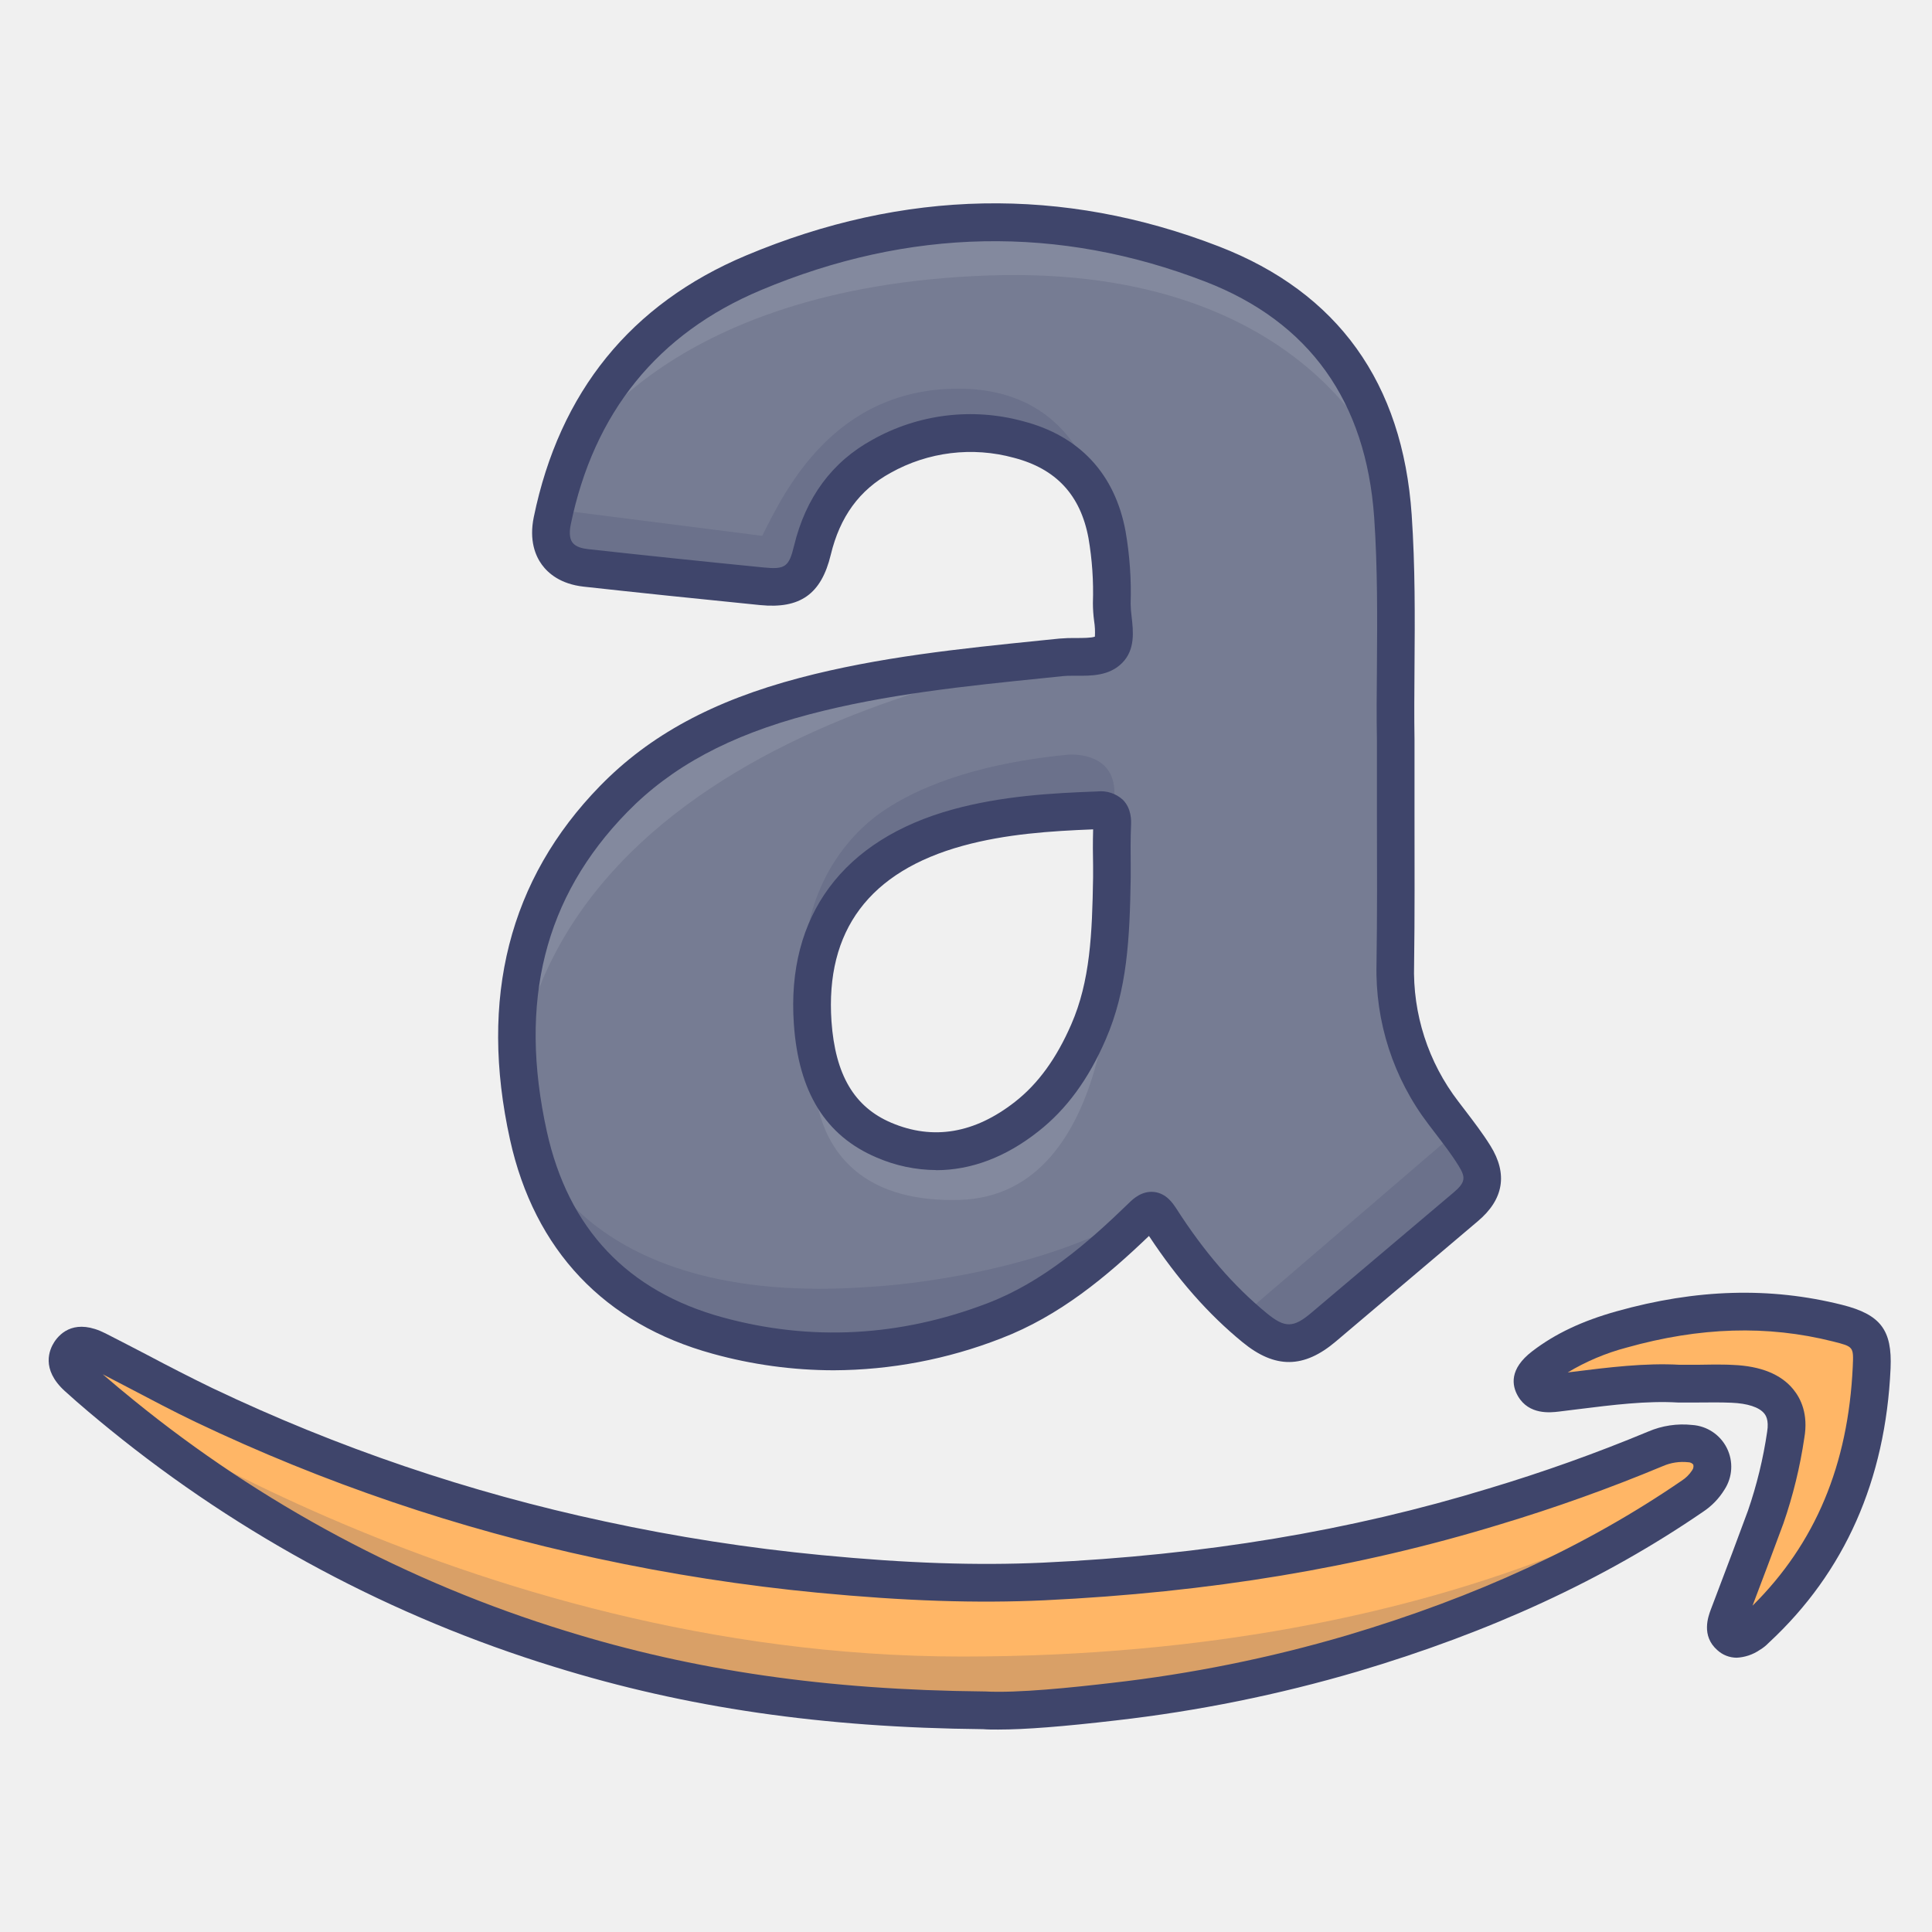
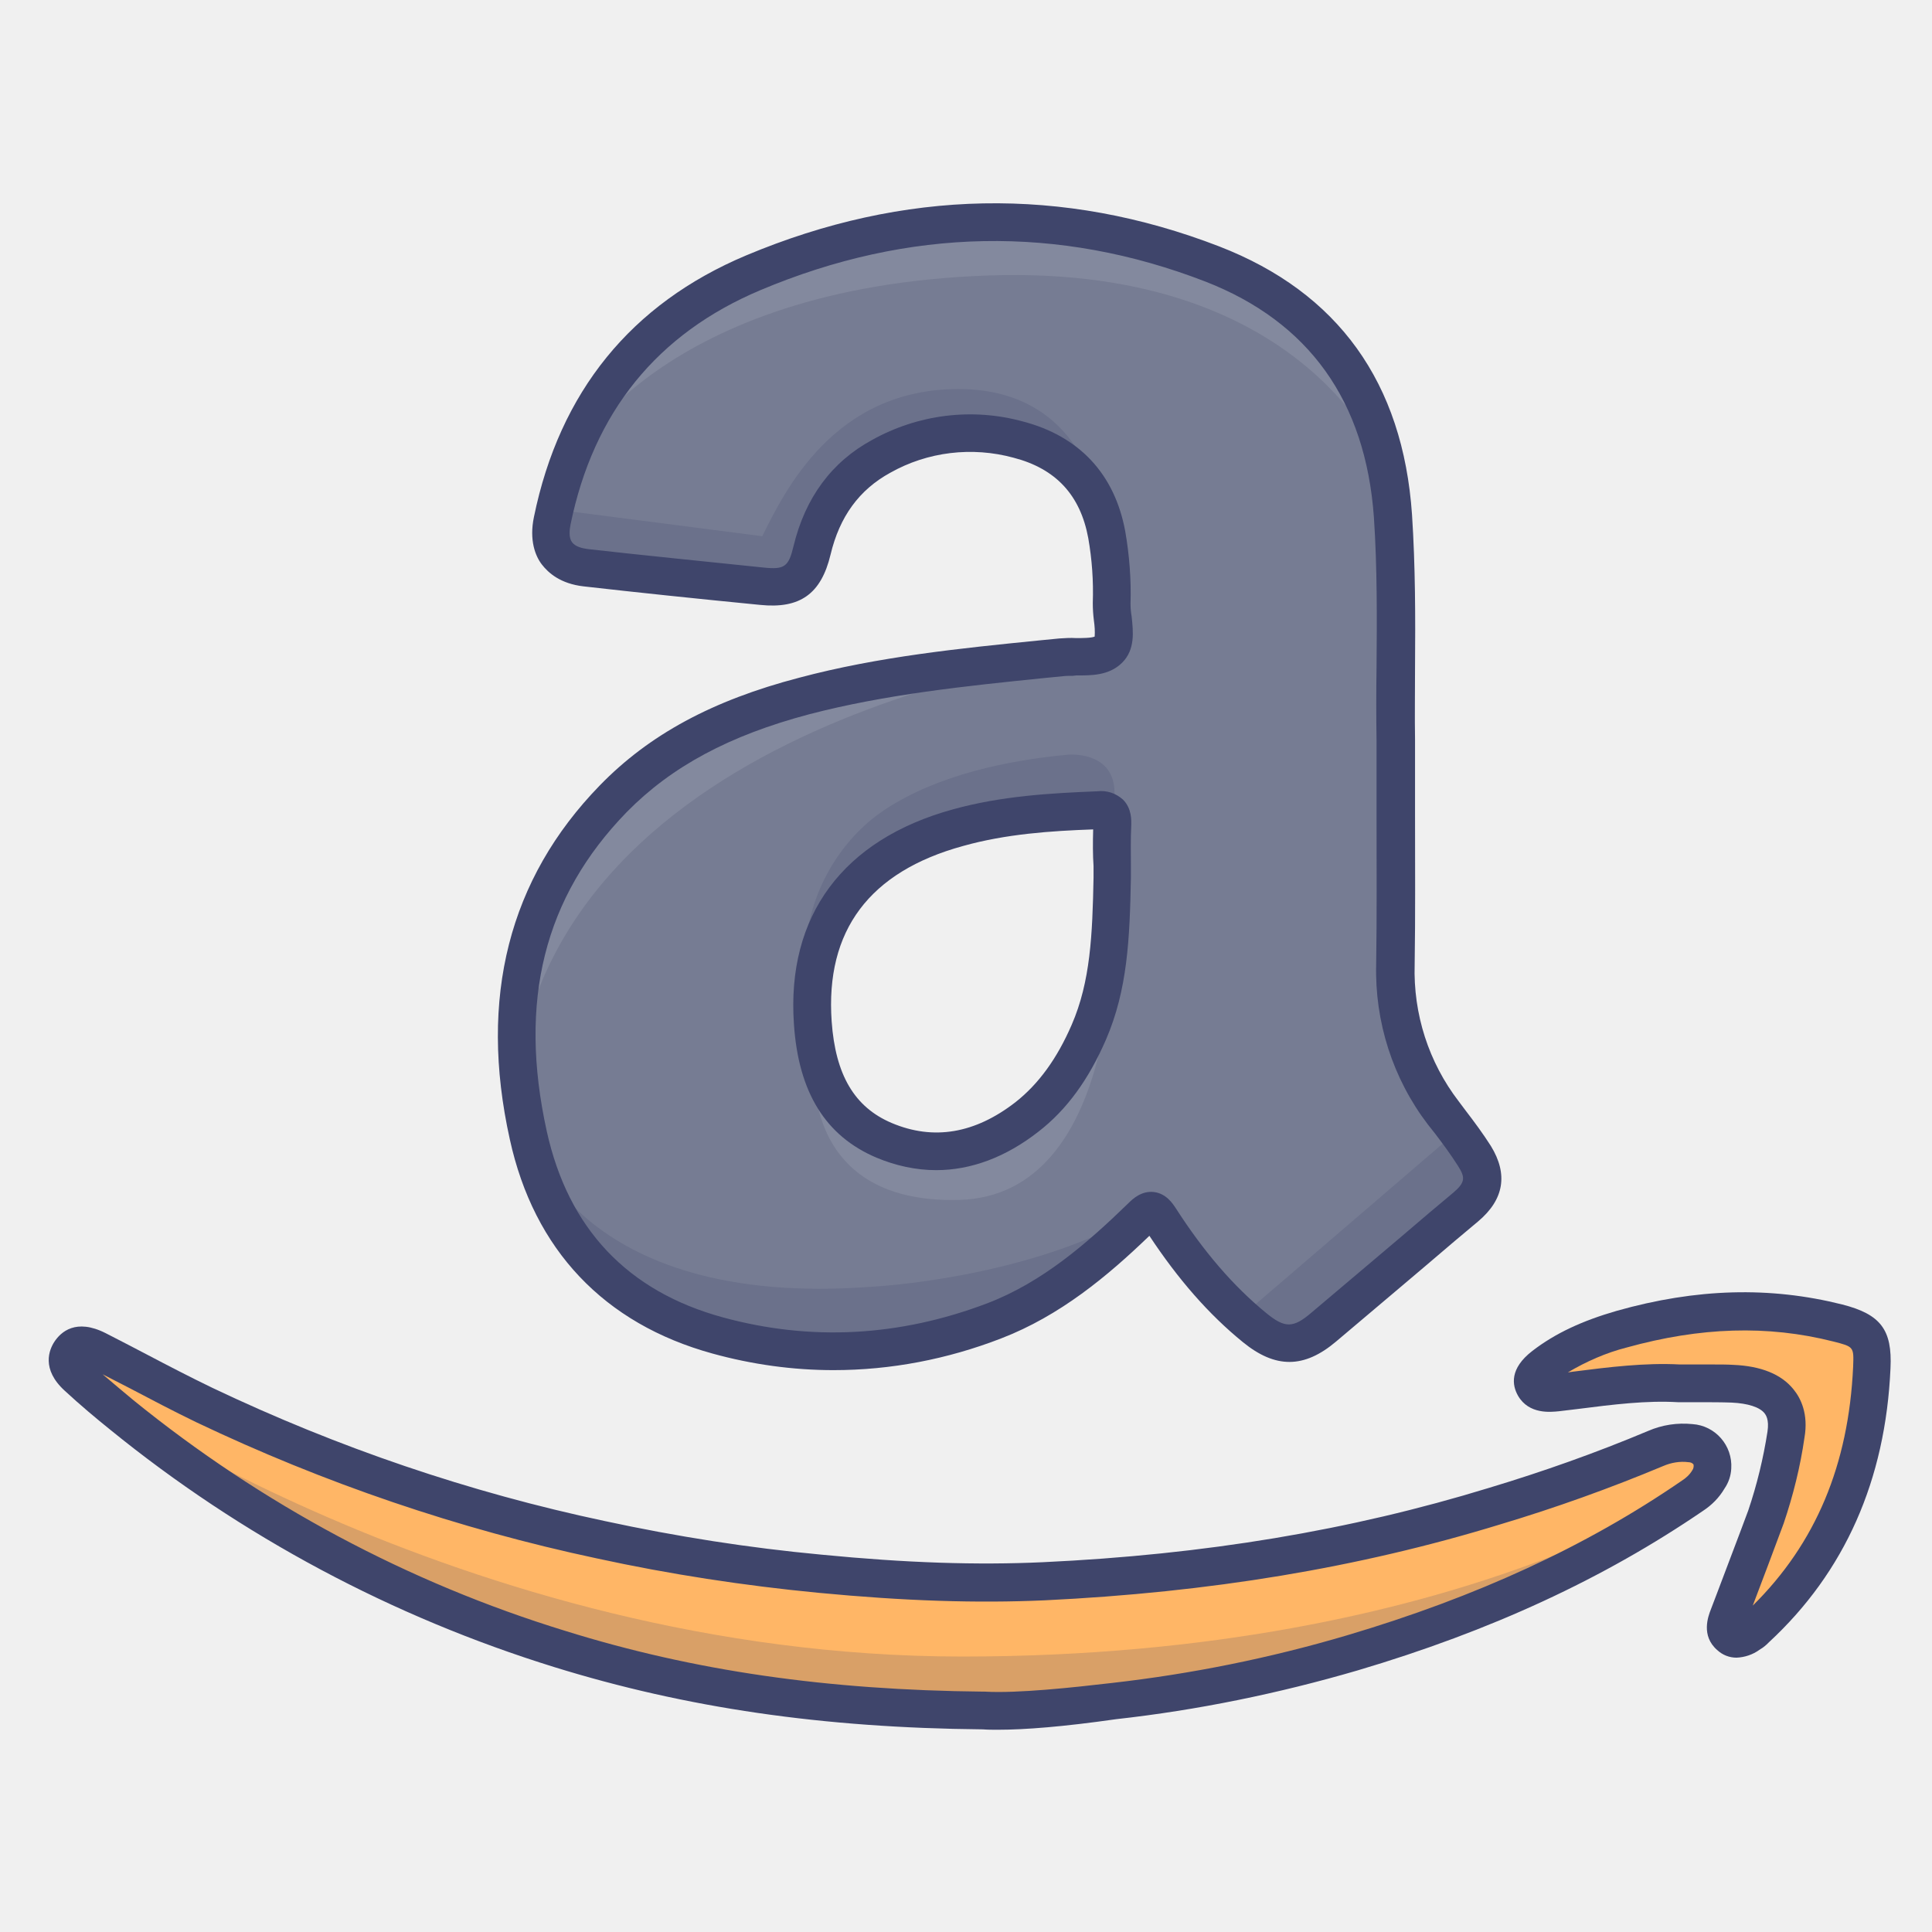
- <svg xmlns="http://www.w3.org/2000/svg" viewBox="0 0 512 512">
-   <defs>
-     <style>.cls-1{fill:#767c93;}.cls-2{fill:#ffb666;}.cls-3{opacity:0.2;}.cls-4{fill:#3f456b;}.cls-5{opacity:0.1;}.cls-6{fill:#fff;}</style>
-   </defs>
+ <svg xmlns="http://www.w3.org/2000/svg" version="1.1" id="Ebene_1" x="0px" y="0px" viewBox="0 0 512 512" style="enable-background:new 0 0 512 512;" xml:space="preserve">
+   <style type="text/css">
+ 	.st0{fill:#767C93;}
+ 	.st1{fill:#FFB666;}
+ 	.st2{opacity:0.2;}
+ 	.st3{fill:#3F456B;}
+ 	.st4{opacity:0.1;}
+ 	.st5{fill:#FFFFFF;}
+ </style>
  <g id="Colors">
-     <path class="cls-1" d="M369.88,196.15c0,22.12.21,40.75-.07,59.37a61.83,61.83,0,0,0,12.73,39.38c2.82,3.75,5.79,7.41,8.26,11.39,3.4,5.48,2.53,9.44-2.35,13.57q-18.82,15.92-37.64,31.83c-6.7,5.68-11.61,5.62-18.29.17-10-8.22-18.11-18.13-25.06-29-1.66-2.6-2.6-2.61-4.78-.49-11.61,11.27-23.88,21.81-39.22,27.67-23.94,9.16-48.65,10.63-73.26,3.89-27.06-7.41-44.12-25.65-50.16-53-7.34-33.24-2.11-63.85,22.54-89.14,13.95-14.3,31.52-22.26,50.56-27.29,22.33-5.9,45.25-7.94,68.12-10.3,4.32-.45,9.87.72,12.59-2s.7-8.06.78-12.24a89.81,89.81,0,0,0-1.26-18.22C290.89,128.3,283,119.88,270,116.48a48.24,48.24,0,0,0-36.36,4.44c-9.9,5.42-15.68,14-18.31,24.93-1.92,8-5.22,10.33-13.37,9.52q-23.35-2.33-46.68-4.88c-7.12-.79-10.34-5.43-8.89-12.47,6.41-31.11,24.24-53.5,53.29-65.71,40-16.81,80.94-18.1,121.61-2.34,30.13,11.68,45.67,34.66,47.87,66.79C370.55,157.71,369.55,178.69,369.88,196.15Zm-75.2,36.37c0-3.45-.16-8.77.06-14.08.12-2.95-.91-3.78-3.75-3.68-12.52.47-25,1.25-37.15,4.59-26.93,7.39-40.29,25.17-38.48,51.69.93,13.5,5.48,25.43,18.89,31.13,13.6,5.79,26.39,2.74,37.81-6.2,7.56-5.91,12.64-13.73,16.43-22.48C293.9,261,294.44,247.71,294.68,232.52Z" />
-     <path class="cls-2" d="M260.66,453.25c-41.61-.4-77.38-5.45-112.31-16.29a343.07,343.07,0,0,1-116.08-62c-4-3.25-7.93-6.54-11.73-10-1.87-1.69-3.66-4-2-6.58,1.89-2.87,4.73-1.77,7.14-.56,9.48,4.81,18.79,9.95,28.37,14.55a472.93,472.93,0,0,0,105.13,35.71,500.64,500.64,0,0,0,58,9c19.71,1.9,39.56,2.92,59.38,2,40.56-1.89,80.46-8,119.39-19.87a439.64,439.64,0,0,0,42.74-15.26,18.26,18.26,0,0,1,9.16-1.38c5.08.56,7.39,5.25,4.78,9.66a14,14,0,0,1-4.24,4.32c-27.7,19-58.08,32.12-90.18,41.66a372.15,372.15,0,0,1-63,12.76C282.1,452.49,268.85,453.72,260.66,453.25Z" />
-     <path class="cls-2" d="M444.92,366.68c-10.27-.61-21.38,1.11-32.51,2.43-2.41.29-4.74.32-5.88-1.64-1.37-2.35.82-4.13,2.49-5.4,6.15-4.73,13.25-7.67,20.64-9.75,18.91-5.32,38-6.51,57.24-1.68,7.63,1.92,9.42,3.82,9.06,11.77-1.22,27-10.46,50.49-30.58,69.15a8.19,8.19,0,0,1-1.41,1.23c-1.74,1-3.63,2.4-5.56.72-1.65-1.44-1.05-3.39-.36-5.21,3.32-8.76,6.66-17.51,9.89-26.29a119.11,119.11,0,0,0,5.3-21.76c1.38-8.31-3.67-13.1-14.17-13.54C454.69,366.53,450.3,366.68,444.92,366.68Z" />
-     <g class="cls-3">
-       <path class="cls-4" d="M18,365s104,74,237,74,199-48,199-48-68,62.35-203,62.35C251,453.35,117,457,18,365Z" />
+     <path class="st0" d="M369.9,196.1c0,22.1,0.2,40.8-0.1,59.4c-0.4,14.2,4.1,28.1,12.7,39.4c2.8,3.8,5.8,7.4,8.3,11.4   c3.4,5.5,2.5,9.4-2.4,13.6c-12.5,10.6-25.1,21.2-37.6,31.8c-6.7,5.7-11.6,5.6-18.3,0.2c-10-8.2-18.1-18.1-25.1-29   c-1.7-2.6-2.6-2.6-4.8-0.5c-11.6,11.3-23.9,21.8-39.2,27.7c-23.9,9.2-48.6,10.6-73.3,3.9c-27.1-7.4-44.1-25.6-50.2-53   c-7.3-33.2-2.1-63.9,22.5-89.1c13.9-14.3,31.5-22.3,50.6-27.3c22.3-5.9,45.2-7.9,68.1-10.3c4.3-0.4,9.9,0.7,12.6-2   s0.7-8.1,0.8-12.2c0.2-6.1-0.2-12.2-1.3-18.2c-2.5-13.4-10.4-21.9-23.4-25.3c-12.2-3.4-25.3-1.8-36.4,4.4   c-9.9,5.4-15.7,14-18.3,24.9c-1.9,8-5.2,10.3-13.4,9.5c-15.6-1.6-31.1-3.2-46.7-4.9c-7.1-0.8-10.3-5.4-8.9-12.5   c6.4-31.1,24.2-53.5,53.3-65.7c40-16.8,80.9-18.1,121.6-2.3c30.1,11.7,45.7,34.7,47.9,66.8C370.5,157.7,369.5,178.7,369.9,196.1z    M294.7,232.5c0-3.4-0.2-8.8,0.1-14.1c0.1-2.9-0.9-3.8-3.8-3.7c-12.5,0.5-25,1.2-37.1,4.6c-26.9,7.4-40.3,25.2-38.5,51.7   c0.9,13.5,5.5,25.4,18.9,31.1c13.6,5.8,26.4,2.7,37.8-6.2c7.6-5.9,12.6-13.7,16.4-22.5C293.9,261,294.4,247.7,294.7,232.5   L294.7,232.5z" />
+     <path class="st1" d="M260.7,453.2c-41.6-0.4-77.4-5.5-112.3-16.3c-42.3-13-81.8-34-116.1-62c-4-3.2-7.9-6.5-11.7-10   c-1.9-1.7-3.7-4-2-6.6c1.9-2.9,4.7-1.8,7.1-0.6c9.5,4.8,18.8,10,28.4,14.5c33.5,16,68.8,28,105.1,35.7c19.1,4.1,38.5,7.1,58,9   c19.7,1.9,39.6,2.9,59.4,2c40.6-1.9,80.5-8,119.4-19.9c14.5-4.3,28.8-9.4,42.7-15.3c2.9-1.2,6-1.7,9.2-1.4c5.1,0.6,7.4,5.2,4.8,9.7   c-1.1,1.7-2.5,3.2-4.2,4.3c-27.7,19-58.1,32.1-90.2,41.7c-20.6,6.1-41.7,10.3-63,12.8C282.1,452.5,268.9,453.7,260.7,453.2z" />
+     <path class="st1" d="M444.9,366.7c-10.3-0.6-21.4,1.1-32.5,2.4c-2.4,0.3-4.7,0.3-5.9-1.6c-1.4-2.4,0.8-4.1,2.5-5.4   c6.1-4.7,13.2-7.7,20.6-9.8c18.9-5.3,38-6.5,57.2-1.7c7.6,1.9,9.4,3.8,9.1,11.8c-1.2,27-10.5,50.5-30.6,69.1   c-0.4,0.5-0.9,0.9-1.4,1.2c-1.7,1-3.6,2.4-5.6,0.7c-1.6-1.4-1-3.4-0.4-5.2c3.3-8.8,6.7-17.5,9.9-26.3c2.4-7.1,4.2-14.4,5.3-21.8   c1.4-8.3-3.7-13.1-14.2-13.5C454.7,366.5,450.3,366.7,444.9,366.7z" />
+     <g class="st2">
+       <path class="st3" d="M18,365c0,0,104,74,237,74s199-48,199-48s-68,62.4-203,62.4C251,453.4,117,457,18,365z" />
    </g>
-     <g class="cls-3">
-       <path class="cls-4" d="M140,301s12,46,91,40c0,0,42-2,72-20,0,0-19,33-75,36S146,333,140,301Z" />
+     <g class="st2">
+       <path class="st3" d="M140,301c0,0,12,46,91,40c0,0,42-2,72-20c0,0-19,33-75,36S146,333,140,301z" />
    </g>
-     <g class="cls-3">
-       <path class="cls-4" d="M214,265c.2-1.51-.55-3.63-.66-5.17a55.19,55.19,0,0,1,.66-13.09c2.22-13,9.81-25.2,20.94-32.42,13.72-8.88,32-12.77,48.06-14.32,0,0,15.5-1.49,11.75,14.75C294.75,214.75,222,205,214,265Z" />
+     <g class="st2">
+       <path class="st3" d="M214,265c0.2-1.5-0.6-3.6-0.7-5.2c-0.3-4.4-0.1-8.8,0.7-13.1c2.2-13,9.8-25.2,20.9-32.4    c13.7-8.9,32-12.8,48.1-14.3c0,0,15.5-1.5,11.8,14.8C294.8,214.8,222,205,214,265z" />
    </g>
-     <g class="cls-3">
-       <path class="cls-4" d="M330,348l56.5-48.5s11,7.5,4.25,17.5L351,352S342,361,330,348Z" />
+     <g class="st2">
+       <path class="st3" d="M330,348l56.5-48.5c0,0,11,7.5,4.2,17.5L351,352C351,352,342,361,330,348z" />
    </g>
-     <g class="cls-3">
-       <path class="cls-4" d="M147,135s-4,13,8,15,44,5,44,5,13,2,16-9,13.5-29,37.25-30.5S286,125.5,291,133.25c0,0-4-30.25-37-30.25s-46,27-52,39Z" />
+     <g class="st2">
+       <path class="st3" d="M147,135c0,0-4,13,8,15s44,5,44,5s13,2,16-9s13.5-29,37.2-30.5s33.8,10,38.8,17.8c0,0-4-30.2-37-30.2    s-46,27-52,39L147,135z" />
    </g>
-     <g class="cls-5">
-       <path class="cls-6" d="M151.67,121S175,76,262,73s106,53,106,53-3.67-67-105.33-67C262.67,59,178.33,56,151.67,121Z" />
+     <g class="st4">
+       <path class="st5" d="M151.7,121c0,0,23.3-45,110.3-48s106,53,106,53s-3.7-67-105.3-67C262.7,59,178.3,56,151.7,121z" />
    </g>
-     <g class="cls-5">
-       <path class="cls-6" d="M295,172S155,186,137.5,280.5C137.5,280.5,116,177,295,172Z" />
+     <g class="st4">
+       <path class="st5" d="M295,172c0,0-140,14-157.5,108.5C137.5,280.5,116,177,295,172z" />
    </g>
-     <g class="cls-5">
-       <path class="cls-6" d="M215.85,280.5S211,319,254,318s40.75-71.33,40.75-71.33S292.87,298,250.94,305C250.94,305,226.69,310,215.85,280.5Z" />
+     <g class="st4">
+       <path class="st5" d="M215.9,280.5c0,0-4.9,38.5,38.1,37.5s40.8-71.3,40.8-71.3s-1.9,51.3-43.8,58.3    C250.9,305,226.7,310,215.9,280.5z" />
    </g>
  </g>
  <g id="Lines">
-     <path class="cls-4" d="M220.93,363.14a120.82,120.82,0,0,1-32.05-4.38c-28.69-7.86-47.26-27.48-53.72-56.75-8.27-37.47-.25-69,23.84-93.71,13.15-13.48,29.95-22.58,52.87-28.64,21-5.55,42.75-7.77,63.75-9.91l5.13-.52a42.92,42.92,0,0,1,4.51-.15c1.45,0,4.05,0,4.9-.37a19.46,19.46,0,0,0-.21-4.17,36.71,36.71,0,0,1-.32-4.73,84.65,84.65,0,0,0-1.17-17.21c-2.12-11.41-8.58-18.37-19.76-21.28a43.37,43.37,0,0,0-32.7,4c-8.22,4.5-13.41,11.6-15.84,21.71-2.51,10.4-8.1,14.38-18.74,13.32-17.36-1.73-32.64-3.33-46.73-4.88-6.16-.68-9.43-3.55-11.1-5.84s-3.42-6.39-2.13-12.61c6.83-33.18,25.76-56.5,56.24-69.31,41.86-17.6,84-18.4,125.35-2.39,31.49,12.2,48.67,36.13,51.06,71.11.94,13.81.85,27.28.75,40.31-.05,6.83-.1,13.29,0,19.33v.09c0,6.9,0,13.46,0,19.79,0,13.78.08,26.8-.11,39.66a56.69,56.69,0,0,0,11.72,36.29l1.81,2.37c2.28,3,4.64,6.06,6.71,9.39,4.64,7.48,3.5,14.22-3.38,20l-6.2,5.25Q369.75,342.2,354,355.51c-8.48,7.18-16.09,7.25-24.68.22-9.1-7.44-17.23-16.68-24.83-28.19-11.15,10.7-23.67,21.21-39.28,27.18A123.44,123.44,0,0,1,220.93,363.14Zm63.4-184.06c-.93,0-1.8,0-2.56.09l-5.14.53c-20.61,2.1-41.93,4.28-62.21,9.63-21.09,5.57-36.43,13.82-48.26,25.95-21.89,22.46-28.84,50.12-21.24,84.58,5.69,25.77,21.37,42.35,46.6,49.26,23.35,6.39,46.95,5.14,70.15-3.74,14.7-5.62,26.72-16.1,37.53-26.59,1-1,3.39-3.28,6.68-2.9s5,3.12,5.79,4.28c7.38,11.54,15.24,20.63,24,27.82,4.86,4,7.09,3.95,11.89-.12q15.71-13.31,31.43-26.58l6.21-5.25c3.27-2.76,3.22-4.07,1.33-7.12s-3.92-5.66-6.15-8.58l-1.85-2.43a67.24,67.24,0,0,1-13.74-42.46c.19-12.77.15-25.74.11-39.48,0-6.32,0-12.88,0-19.77-.12-6.16-.07-12.66,0-19.54.09-12.84.19-26.12-.73-39.56C362,106.33,347,85.31,319.44,74.64c-38.82-15-78.48-14.28-117.86,2.28-27.26,11.46-44.2,32.35-50.33,62.11-.3,1.46-.47,3.47.43,4.71s2.72,1.62,4.11,1.78c14.05,1.55,29.3,3.15,46.63,4.87,5.63.56,6.68-.18,8-5.71,3.1-12.83,10.09-22.3,20.78-28.14a53,53,0,0,1,40-4.89c14.9,3.87,24.26,13.94,27.08,29.12A94.33,94.33,0,0,1,299.63,160a28.4,28.4,0,0,0,.26,3.4c.44,3.89,1,8.72-2.47,12.25s-8.3,3.45-12.21,3.43Zm-36.25,131a40.12,40.12,0,0,1-15.79-3.34c-13.51-5.74-20.68-17.32-21.91-35.39-2-28.66,13-48.85,42.14-56.85,13-3.56,26-4.31,38.29-4.76a8.67,8.67,0,0,1,6.75,2.2c2.35,2.36,2.22,5.61,2.18,6.67-.16,3.76-.12,7.6-.09,10.69,0,1.18,0,2.25,0,3.19v.08c-.26,16.24-.91,29.71-6.61,42.87-4.57,10.58-10.44,18.58-17.93,24.44C266.48,306.69,257.32,310.11,248.08,310.11Zm41.61-90.29c-11.23.44-23.08,1.21-34.52,4.35-24.75,6.8-36.47,22.45-34.82,46.53,1,14.14,6,22.68,15.85,26.87,11.06,4.7,22.08,2.84,32.78-5.54,6.14-4.8,11-11.52,14.92-20.53,5-11.46,5.54-23.92,5.78-39,0-.9,0-1.93,0-3.05C289.62,226.66,289.59,223.29,289.69,219.82Zm5,12.7h0Z" />
-     <path class="cls-4" d="M264.53,458.35c-1.47,0-2.81,0-4-.1-42.56-.42-78.67-5.67-113.63-16.52A349.43,349.43,0,0,1,29.11,378.82c-3.58-2.92-7.8-6.41-11.94-10.18-6.39-5.82-4.07-11-2.78-13,1.68-2.56,5.69-6.27,13.57-2.28,3.69,1.87,7.39,3.81,11,5.68,5.65,3,11.5,6,17.31,8.82a469.91,469.91,0,0,0,104,35.33,496.18,496.18,0,0,0,57.44,8.93c22.52,2.17,41.16,2.8,58.66,2,42.78-2,81.43-8.43,118.17-19.66a435,435,0,0,0,42.25-15.08,23.27,23.27,0,0,1,11.66-1.75A11.1,11.1,0,0,1,457,394.77a18.81,18.81,0,0,1-5.72,5.9c-26.17,17.94-56.13,31.79-91.57,42.32a379.18,379.18,0,0,1-63.89,12.93C281.76,457.56,271.64,458.35,264.53,458.35ZM27.23,364.2c2.87,2.49,5.69,4.82,8.2,6.86a339.43,339.43,0,0,0,114.4,61.12c34,10.56,69.27,15.67,110.88,16.07H261c8.6.49,23.35-1.06,33.69-2.27a368.46,368.46,0,0,0,62.2-12.58c34.43-10.24,63.46-23.65,88.77-41a9.15,9.15,0,0,0,2.77-2.75,1.81,1.81,0,0,0,.31-1.51,1.69,1.69,0,0,0-1.33-.63,13.18,13.18,0,0,0-6.68,1A446,446,0,0,1,397.46,404c-37.54,11.48-77,18-120.62,20.09-18,.84-37.08.2-60.09-2a507.59,507.59,0,0,1-58.6-9.11,480.57,480.57,0,0,1-106.24-36.1c-6-2.86-11.89-6-17.62-9Z" />
-     <path class="cls-4" d="M460.24,439.31a7.59,7.59,0,0,1-5.12-2c-4.37-3.82-2.39-9-1.74-10.76l1.59-4.19c2.74-7.22,5.57-14.69,8.27-22.05a115.68,115.68,0,0,0,5.07-20.85c.54-3.26-.46-4.49-.79-4.9-1.34-1.64-4.41-2.65-8.66-2.82-2.82-.12-5.64-.09-8.91-.06-1.59,0-3.26,0-5,0h-.3c-8.26-.49-17.16.62-26.58,1.79l-5,.62c-2.15.25-7.86.94-10.79-4.09-1.65-2.84-2.34-7.21,3.76-11.89s13.28-8.05,22.33-10.59c21.17-5.95,40.74-6.51,59.82-1.72,10.17,2.56,13.29,6.66,12.83,16.85-1.33,29.6-12.15,54-32.16,72.59a1.88,1.88,0,0,0-.25.24,10.78,10.78,0,0,1-2,1.61l-.32.2A11.81,11.81,0,0,1,460.24,439.31Zm-6.17-77.69c1.76,0,3.48,0,5.2.1,7.36.3,12.75,2.49,16,6.51,1.91,2.34,4,6.47,2.89,12.84a124.92,124.92,0,0,1-5.54,22.66c-2.68,7.29-5.47,14.66-8.18,21.79C481.11,409,489.79,388.2,491,362.19c.24-5.31.24-5.31-5.28-6.7-17.35-4.36-35.23-3.82-54.67,1.64a59.86,59.86,0,0,0-15.59,6.58l1.38-.17c9.4-1.17,19.13-2.38,28.27-1.86,1.68,0,3.26,0,4.78,0Z" />
+     <path class="st3" d="M220.9,363.1c-10.8,0-21.6-1.5-32.1-4.4c-28.7-7.9-47.3-27.5-53.7-56.8c-8.3-37.5-0.2-69,23.8-93.7   c13.1-13.5,29.9-22.6,52.9-28.6c21-5.6,42.8-7.8,63.8-9.9l5.1-0.5c1.5-0.1,3-0.2,4.5-0.1c1.5,0,4,0,4.9-0.4c0.1-1.4,0-2.8-0.2-4.2   c-0.2-1.6-0.3-3.1-0.3-4.7c0.2-5.8-0.2-11.5-1.2-17.2c-2.1-11.4-8.6-18.4-19.8-21.3c-11-3-22.8-1.6-32.7,4   c-8.2,4.5-13.4,11.6-15.8,21.7c-2.5,10.4-8.1,14.4-18.7,13.3c-17.4-1.7-32.6-3.3-46.7-4.9c-6.2-0.7-9.4-3.6-11.1-5.8   s-3.4-6.4-2.1-12.6c6.8-33.2,25.8-56.5,56.2-69.3c41.9-17.6,84-18.4,125.4-2.4c31.5,12.2,48.7,36.1,51.1,71.1   c0.9,13.8,0.9,27.3,0.8,40.3c0,6.8-0.1,13.3,0,19.3v0.1c0,6.9,0,13.5,0,19.8c0,13.8,0.1,26.8-0.1,39.7   c-0.4,13.1,3.7,25.9,11.7,36.3l1.8,2.4c2.3,3,4.6,6.1,6.7,9.4c4.6,7.5,3.5,14.2-3.4,20l-6.2,5.2c-10.4,8.9-20.9,17.7-31.4,26.6   c-8.5,7.2-16.1,7.2-24.7,0.2c-9.1-7.4-17.2-16.7-24.8-28.2c-11.1,10.7-23.7,21.2-39.3,27.2C251.1,360.2,236.1,363.1,220.9,363.1z    M284.3,179.1c-0.9,0-1.8,0-2.6,0.1l-5.1,0.5c-20.6,2.1-41.9,4.3-62.2,9.6c-21.1,5.6-36.4,13.8-48.3,25.9   c-21.9,22.5-28.8,50.1-21.2,84.6c5.7,25.8,21.4,42.4,46.6,49.3c23.4,6.4,46.9,5.1,70.1-3.7c14.7-5.6,26.7-16.1,37.5-26.6   c1-1,3.4-3.3,6.7-2.9s5,3.1,5.8,4.3c7.4,11.5,15.2,20.6,24,27.8c4.9,4,7.1,4,11.9-0.1c10.5-8.9,21-17.7,31.4-26.6l6.2-5.2   c3.3-2.8,3.2-4.1,1.3-7.1s-3.9-5.7-6.1-8.6l-1.9-2.4c-9.3-12.2-14.1-27.2-13.7-42.5c0.2-12.8,0.1-25.7,0.1-39.5   c0-6.3,0-12.9,0-19.8c-0.1-6.2-0.1-12.7,0-19.5c0.1-12.8,0.2-26.1-0.7-39.6c-2.2-30.8-17.2-51.8-44.7-62.5   c-38.8-15-78.5-14.3-117.9,2.3c-27.3,11.5-44.2,32.3-50.3,62.1c-0.3,1.5-0.5,3.5,0.4,4.7s2.7,1.6,4.1,1.8   c14.1,1.6,29.3,3.1,46.6,4.9c5.6,0.6,6.7-0.2,8-5.7c3.1-12.8,10.1-22.3,20.8-28.1c12.2-6.8,26.5-8.6,40-4.9   c14.9,3.9,24.3,13.9,27.1,29.1c1.1,6.3,1.6,12.8,1.4,19.2c0,1.1,0.1,2.3,0.3,3.4c0.4,3.9,1,8.7-2.5,12.2s-8.3,3.4-12.2,3.4   L284.3,179.1z M248.1,310.1c-5.4,0-10.8-1.2-15.8-3.3c-13.5-5.7-20.7-17.3-21.9-35.4c-2-28.7,13-48.9,42.1-56.9   c13-3.6,26-4.3,38.3-4.8c2.5-0.3,4.9,0.5,6.8,2.2c2.4,2.4,2.2,5.6,2.2,6.7c-0.2,3.8-0.1,7.6-0.1,10.7c0,1.2,0,2.2,0,3.2v0.1   c-0.3,16.2-0.9,29.7-6.6,42.9c-4.6,10.6-10.4,18.6-17.9,24.4C266.5,306.7,257.3,310.1,248.1,310.1L248.1,310.1z M289.7,219.8   c-11.2,0.4-23.1,1.2-34.5,4.4c-24.8,6.8-36.5,22.4-34.8,46.5c1,14.1,6,22.7,15.9,26.9c11.1,4.7,22.1,2.8,32.8-5.5   c6.1-4.8,11-11.5,14.9-20.5c5-11.5,5.5-23.9,5.8-39c0-0.9,0-1.9,0-3.1C289.6,226.7,289.6,223.3,289.7,219.8L289.7,219.8z    M294.7,232.5L294.7,232.5z" />
+     <path class="st3" d="M264.5,458.4c-1.5,0-2.8,0-4-0.1c-42.6-0.4-78.7-5.7-113.6-16.5C104,428.5,64,407.2,29.1,378.8   c-3.6-2.9-7.8-6.4-11.9-10.2c-6.4-5.8-4.1-11-2.8-13c1.7-2.6,5.7-6.3,13.6-2.3c3.7,1.9,7.4,3.8,11,5.7c5.7,3,11.5,6,17.3,8.8   c33.2,15.8,68.1,27.7,104,35.3c19,4.1,38.1,7.1,57.4,8.9c22.5,2.2,41.2,2.8,58.7,2c42.8-2,81.4-8.4,118.2-19.7   c14.3-4.3,28.4-9.3,42.2-15.1c3.7-1.6,7.7-2.2,11.7-1.8c6.1,0.4,10.7,5.7,10.3,11.8c-0.1,1.9-0.7,3.7-1.8,5.3   c-1.4,2.4-3.4,4.4-5.7,5.9c-26.2,17.9-56.1,31.8-91.6,42.3c-20.9,6.1-42.3,10.5-63.9,12.9C281.8,457.6,271.6,458.4,264.5,458.4z    M27.2,364.2c2.9,2.5,5.7,4.8,8.2,6.9c33.9,27.5,72.7,48.3,114.4,61.1c34,10.6,69.3,15.7,110.9,16.1h0.3c8.6,0.5,23.4-1.1,33.7-2.3   c21.1-2.4,41.9-6.6,62.2-12.6c34.4-10.2,63.5-23.6,88.8-41c1.1-0.7,2.1-1.6,2.8-2.8c0.3-0.4,0.4-1,0.3-1.5   c-0.3-0.4-0.8-0.6-1.3-0.6c-2.3-0.3-4.6,0.1-6.7,1c-14.1,5.9-28.6,11.1-43.3,15.5c-37.5,11.5-77,18-120.6,20.1   c-18,0.8-37.1,0.2-60.1-2c-19.7-1.9-39.3-4.9-58.6-9.1c-36.7-7.8-72.4-20-106.2-36.1c-6-2.9-11.9-6-17.6-9L27.2,364.2z" />
+     <path class="st3" d="M460.2,439.3c-1.9,0-3.7-0.7-5.1-2c-4.4-3.8-2.4-9-1.7-10.8l1.6-4.2c2.7-7.2,5.6-14.7,8.3-22   c2.3-6.8,4-13.8,5.1-20.9c0.5-3.3-0.5-4.5-0.8-4.9c-1.3-1.6-4.4-2.6-8.7-2.8c-2.8-0.1-5.6-0.1-8.9-0.1c-1.6,0-3.3,0-5,0h-0.3   c-8.3-0.5-17.2,0.6-26.6,1.8l-5,0.6c-2.1,0.2-7.9,0.9-10.8-4.1c-1.6-2.8-2.3-7.2,3.8-11.9s13.3-8,22.3-10.6   c21.2-6,40.7-6.5,59.8-1.7c10.2,2.6,13.3,6.7,12.8,16.9c-1.3,29.6-12.1,54-32.2,72.6c-0.1,0.1-0.2,0.2-0.2,0.2   c-0.6,0.6-1.3,1.2-2,1.6l-0.3,0.2C464.5,438.5,462.4,439.2,460.2,439.3z M454.1,361.6c1.8,0,3.5,0,5.2,0.1c7.4,0.3,12.8,2.5,16,6.5   c1.9,2.3,4,6.5,2.9,12.8c-1.1,7.7-3,15.3-5.5,22.7c-2.7,7.3-5.5,14.7-8.2,21.8c16.7-16.5,25.4-37.3,26.6-63.3   c0.2-5.3,0.2-5.3-5.3-6.7c-17.4-4.4-35.2-3.8-54.7,1.6c-5.5,1.4-10.7,3.7-15.6,6.6l1.4-0.2c9.4-1.2,19.1-2.4,28.3-1.9   c1.7,0,3.3,0,4.8,0L454.1,361.6z" />
  </g>
</svg>
